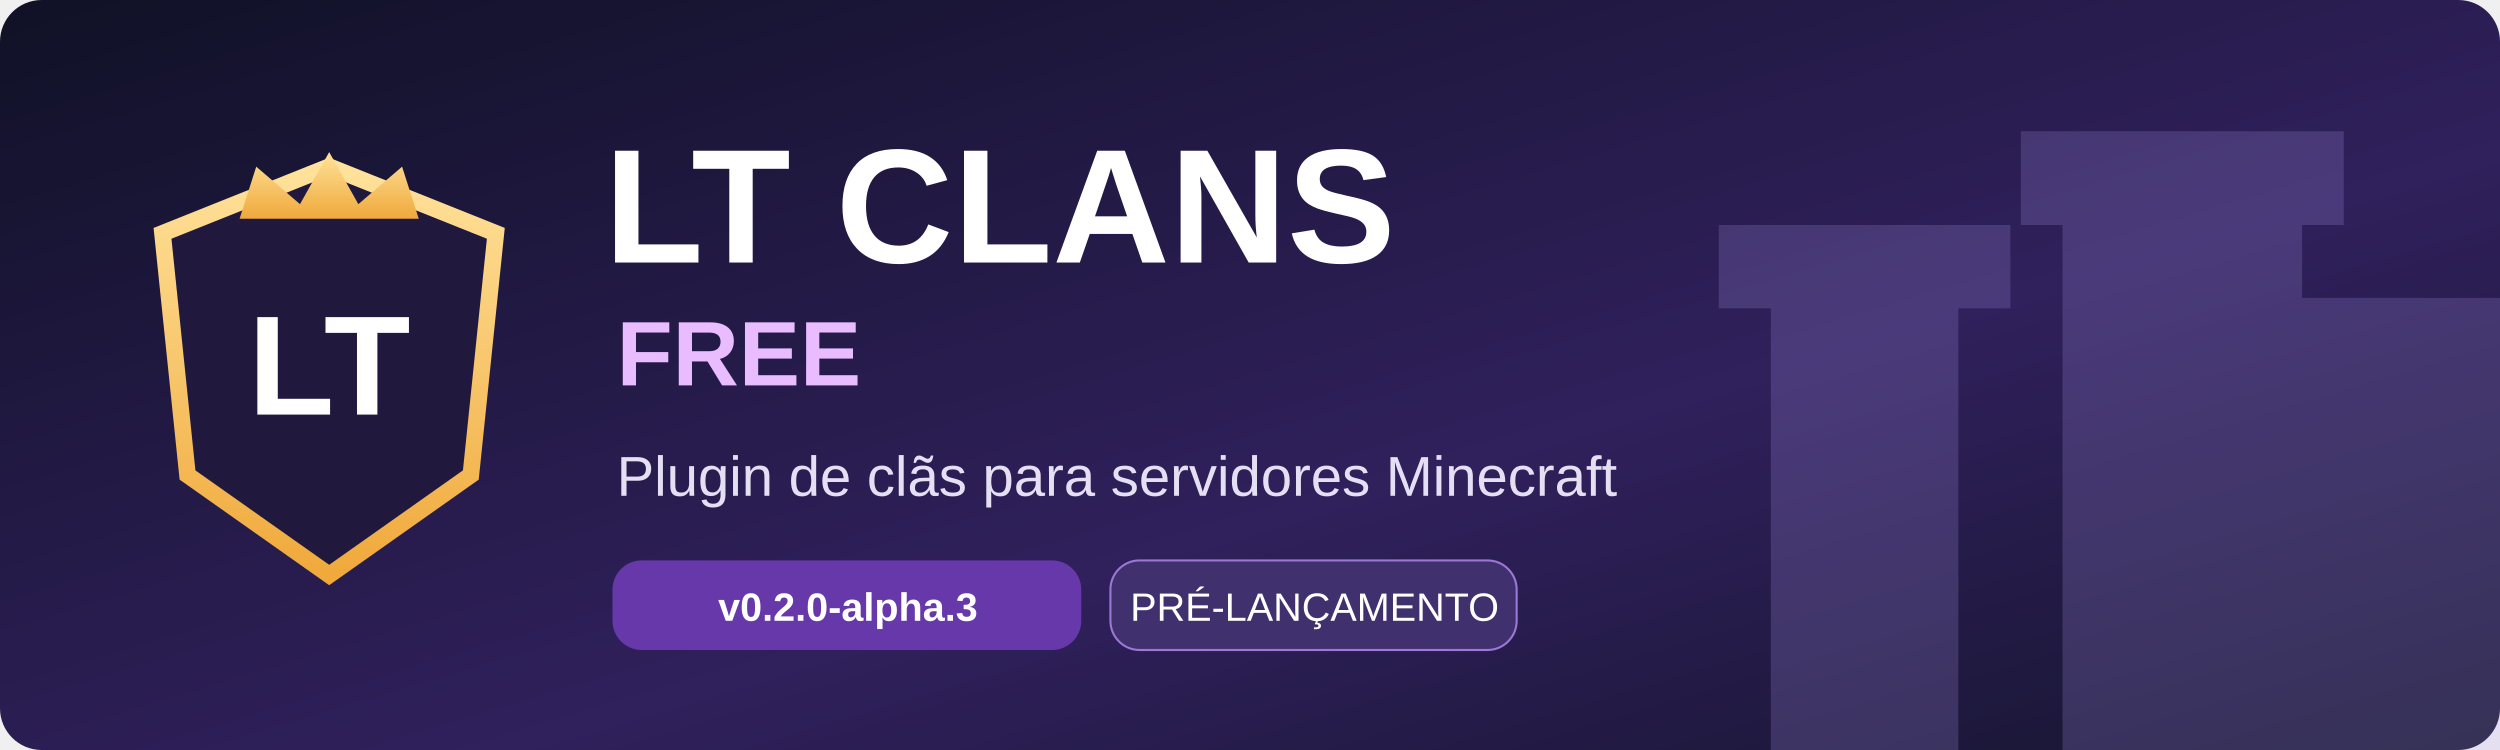
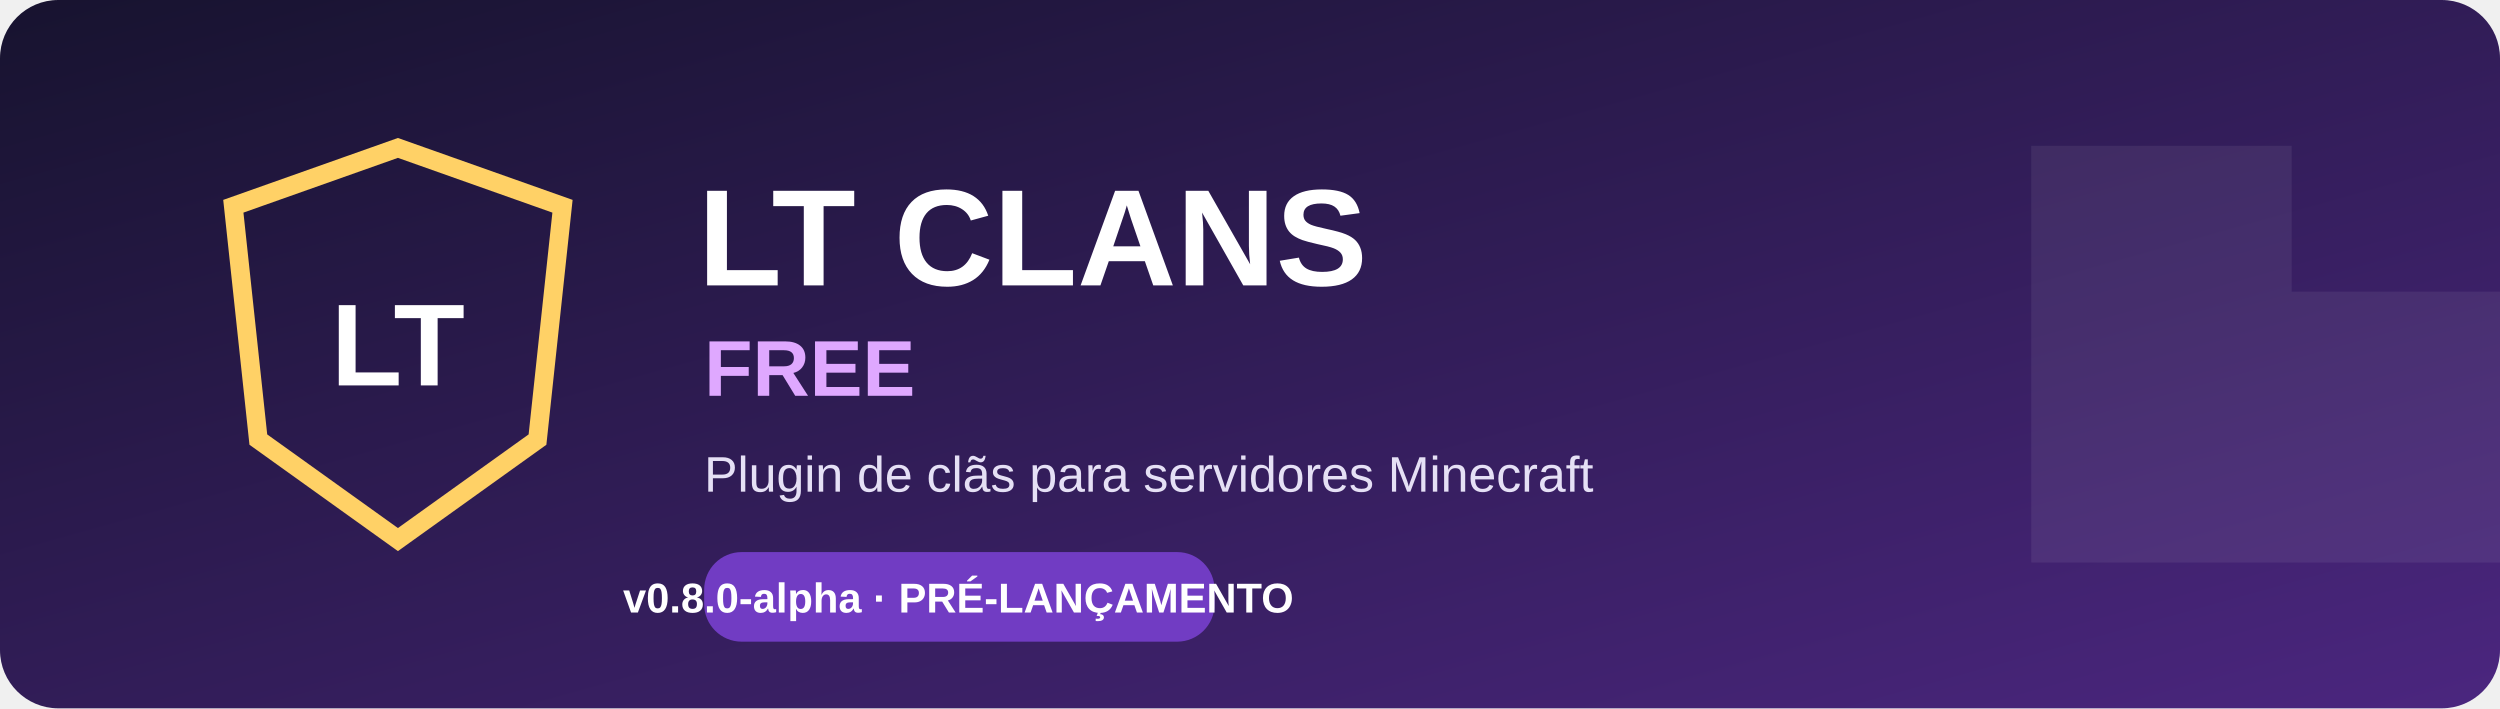
- <svg xmlns="http://www.w3.org/2000/svg" width="1200" height="360" viewBox="0 0 1200 360" role="img" aria-label="LT Clans Free - pré-lançamento Alpha">
+ <svg xmlns="http://www.w3.org/2000/svg" width="1200" height="340" viewBox="0 0 1200 340" role="img" aria-labelledby="t d">
  <defs>
-     <linearGradient id="bg" x2="1" y2="1">
-       <stop stop-color="#101126" />
-       <stop offset="0.6" stop-color="#30205c" />
-       <stop offset="1" stop-color="#15152e" />
-     </linearGradient>
-     <linearGradient id="gold" x2="0" y2="1">
-       <stop stop-color="#ffe29b" />
-       <stop offset="1" stop-color="#f0a93b" />
+     <linearGradient id="bg" x1="0" y1="0" x2="1" y2="1">
+       <stop stop-color="#17132f" />
+       <stop offset="1" stop-color="#4b267f" />
    </linearGradient>
  </defs>
-   <rect width="1200" height="360" rx="20" fill="url(#bg)" />
-   <g opacity=".20" fill="#b2a1f4">
-     <rect x="850" y="130" width="90" height="230" />
-     <rect x="825" y="108" width="140" height="40" />
-     <rect x="990" y="85" width="115" height="275" />
-     <rect x="970" y="63" width="155" height="45" />
-     <rect x="1100" y="165" width="100" height="195" />
-     <rect x="1090" y="143" width="110" height="40" />
-   </g>
-   <g transform="translate(68 80)">
-     <path d="M90 0 170 32 158 148 90 196 22 148 10 32Z" fill="#21183e" stroke="url(#gold)" stroke-width="8" />
-     <path d="M47 25 55 0 76 18 90 -7 104 18 125 0 133 25Z" fill="url(#gold)" />
-     <text x="90" y="119" text-anchor="middle" fill="white" font-family="Arial,sans-serif" font-size="68" font-weight="bold">LT</text>
-   </g>
-   <text x="290" y="126" fill="white" font-family="Arial,sans-serif" font-size="78" font-weight="bold">LT CLANS</text>
-   <text x="296" y="185" fill="#e8bcff" font-family="Arial,sans-serif" font-size="44" font-weight="bold">FREE</text>
-   <text x="296" y="238" fill="#e5dff4" font-family="Arial,sans-serif" font-size="27">Plugin de clãs para servidores Minecraft</text>
-   <rect x="294" y="269" rx="14" width="225" height="43" fill="#6638aa" />
-   <text x="407" y="298" text-anchor="middle" fill="white" font-family="Arial,sans-serif" font-size="19" font-weight="bold">v0.2.0-alpha.3</text>
-   <rect x="533" y="269" rx="14" width="195" height="43" fill="#40316e" stroke="#9d77d6" />
-   <text x="631" y="298" text-anchor="middle" fill="white" font-family="Arial,sans-serif" font-size="19">PRÉ-LANÇAMENTO</text>
+   <rect width="1200" height="340" rx="28" fill="url(#bg)" />
+   <path d="M975 70h125v200H975zM1080 140h120v130h-120z" fill="#ffffff" opacity=".07" />
+   <path d="M112 99l79-28 79 28-12 112-67 48-67-48z" fill="none" stroke="#ffd166" stroke-width="9" />
+   <text x="191" y="185" text-anchor="middle" fill="#fff" font-family="Arial,sans-serif" font-size="56" font-weight="700">LT</text>
+   <text x="335" y="137" fill="#fff" font-family="Arial,sans-serif" font-size="66" font-weight="700">LT CLANS</text>
+   <text x="338" y="190" fill="#dfa8ff" font-family="Arial,sans-serif" font-size="38" font-weight="700">FREE</text>
+   <text x="338" y="236" fill="#e5e0f5" font-family="Arial,sans-serif" font-size="24">Plugin de clãs para servidores Minecraft</text>
+   <rect x="338" y="265" width="245" height="43" rx="18" fill="#713cc3" />
+   <text x="460" y="294" text-anchor="middle" fill="#fff" font-family="Arial,sans-serif" font-size="20" font-weight="700">v0.8.0-alpha · PRÉ-LANÇAMENTO</text>
</svg>
